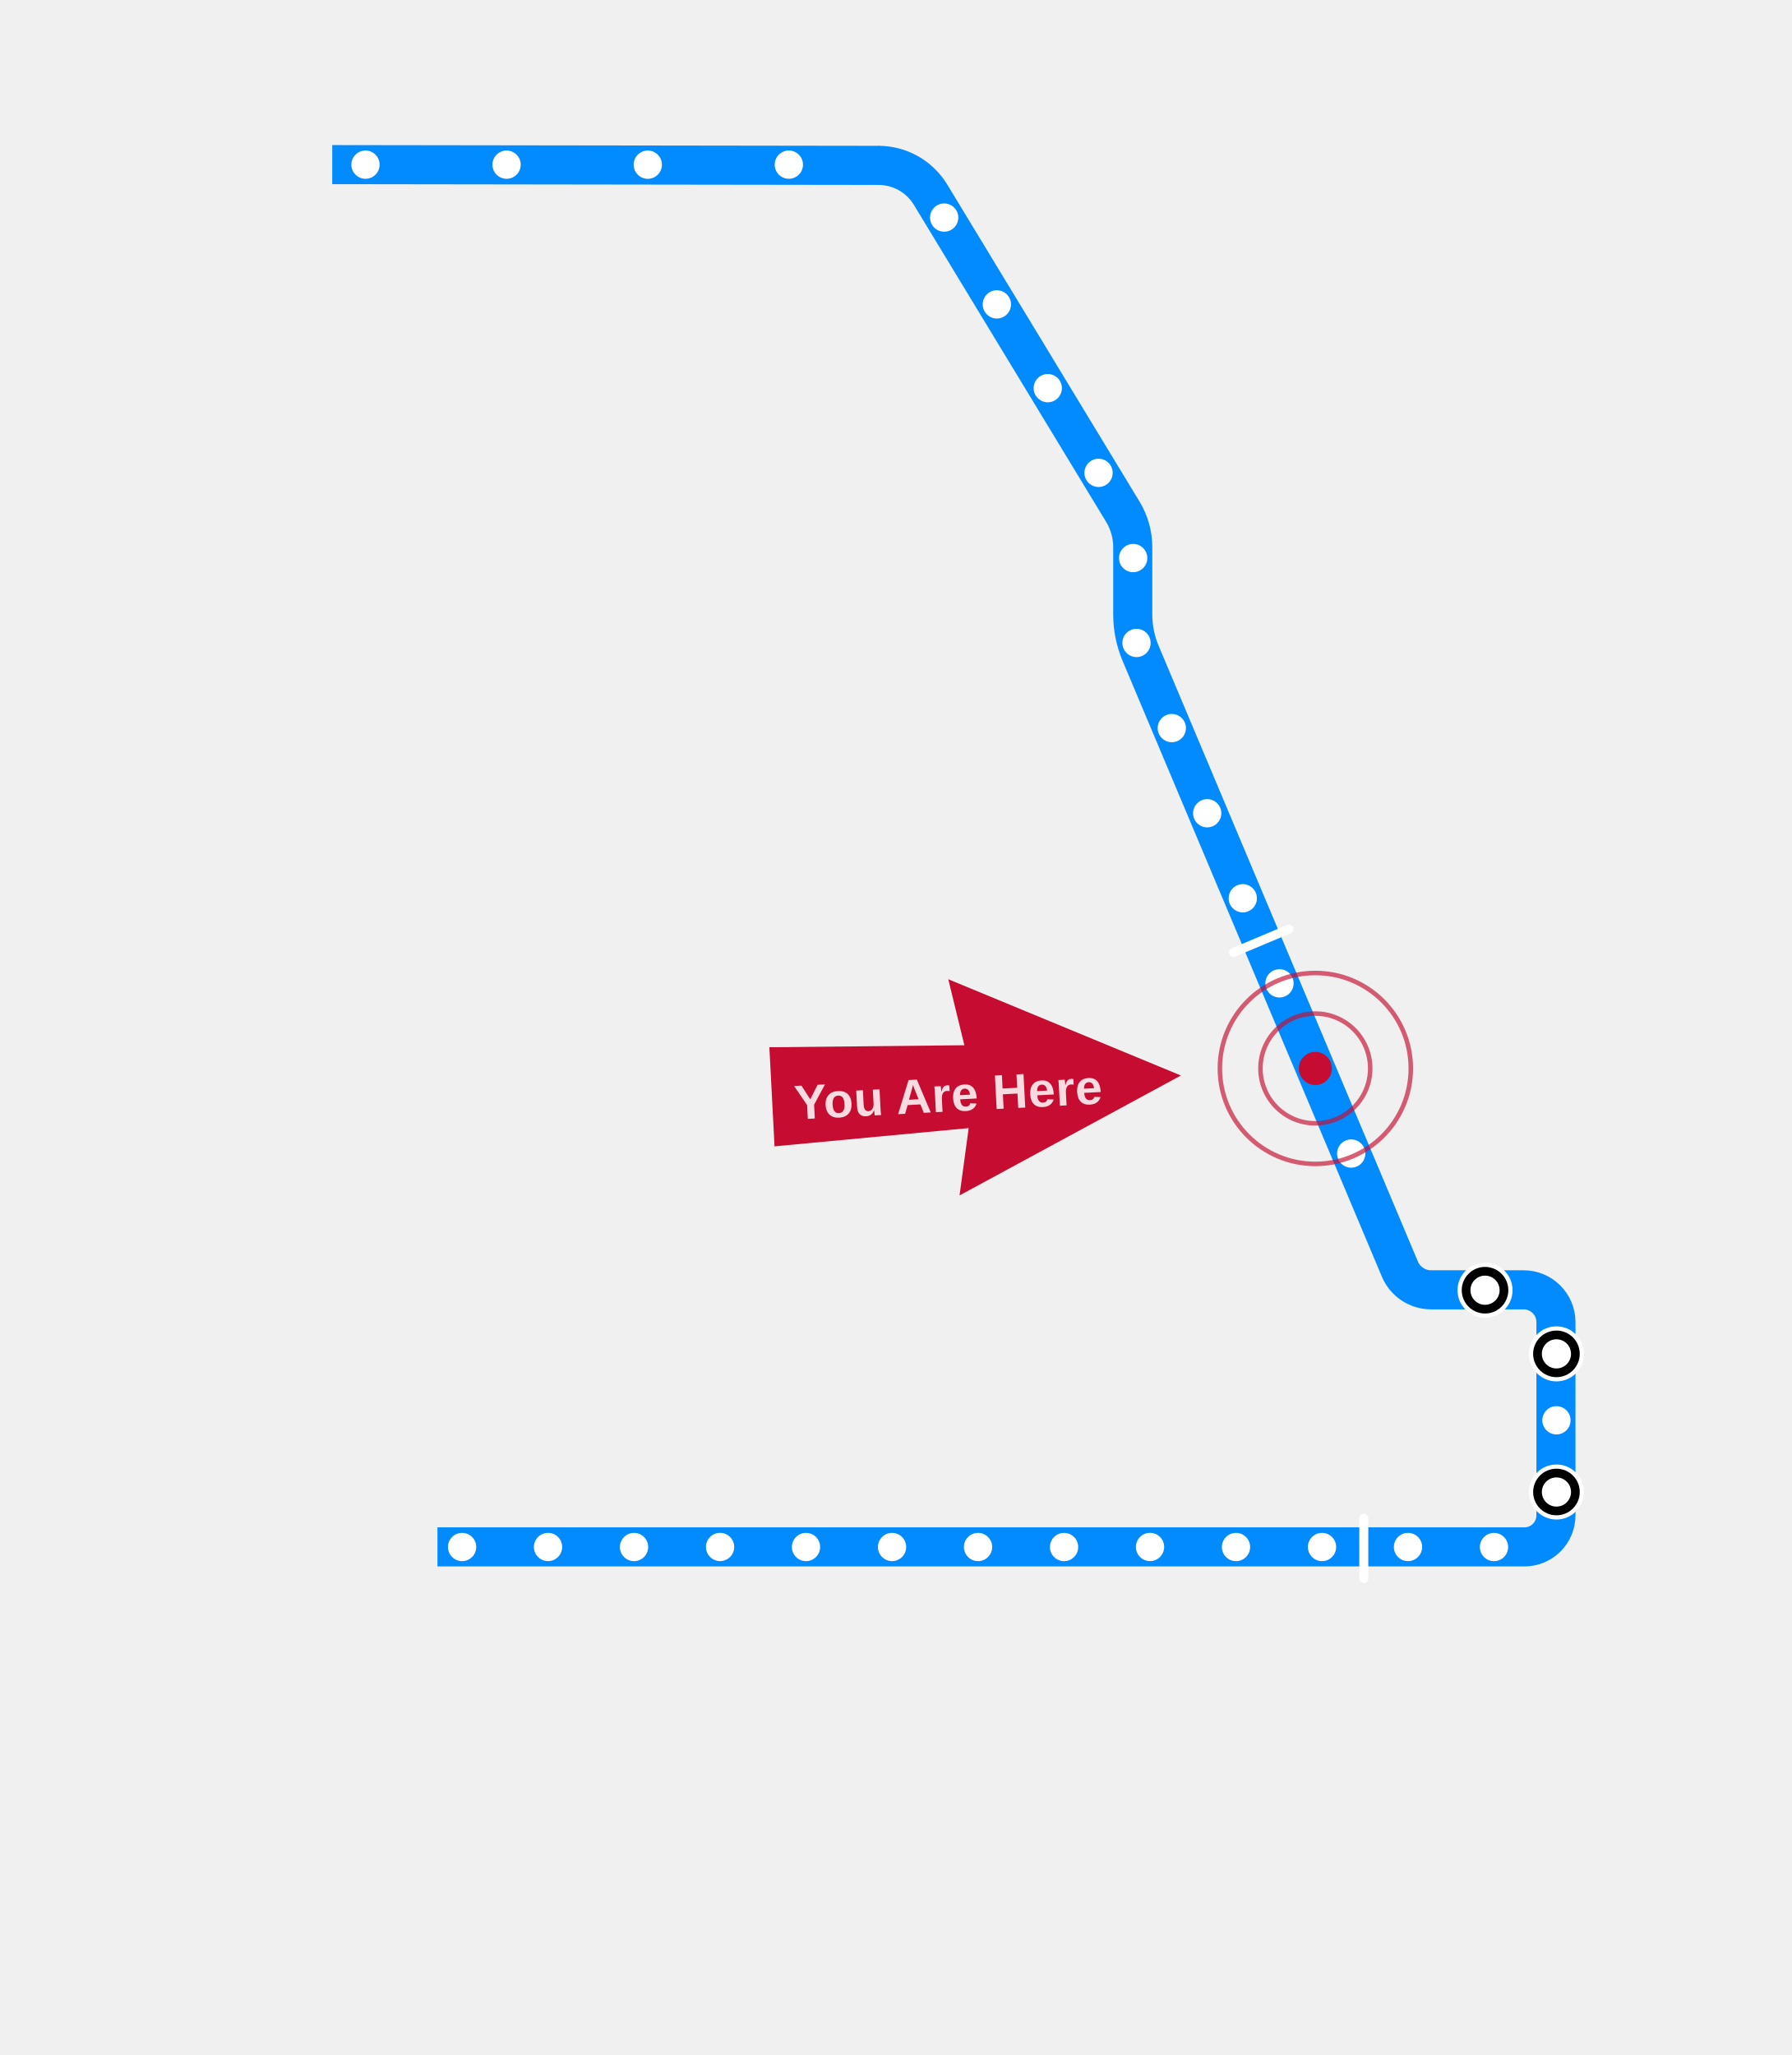
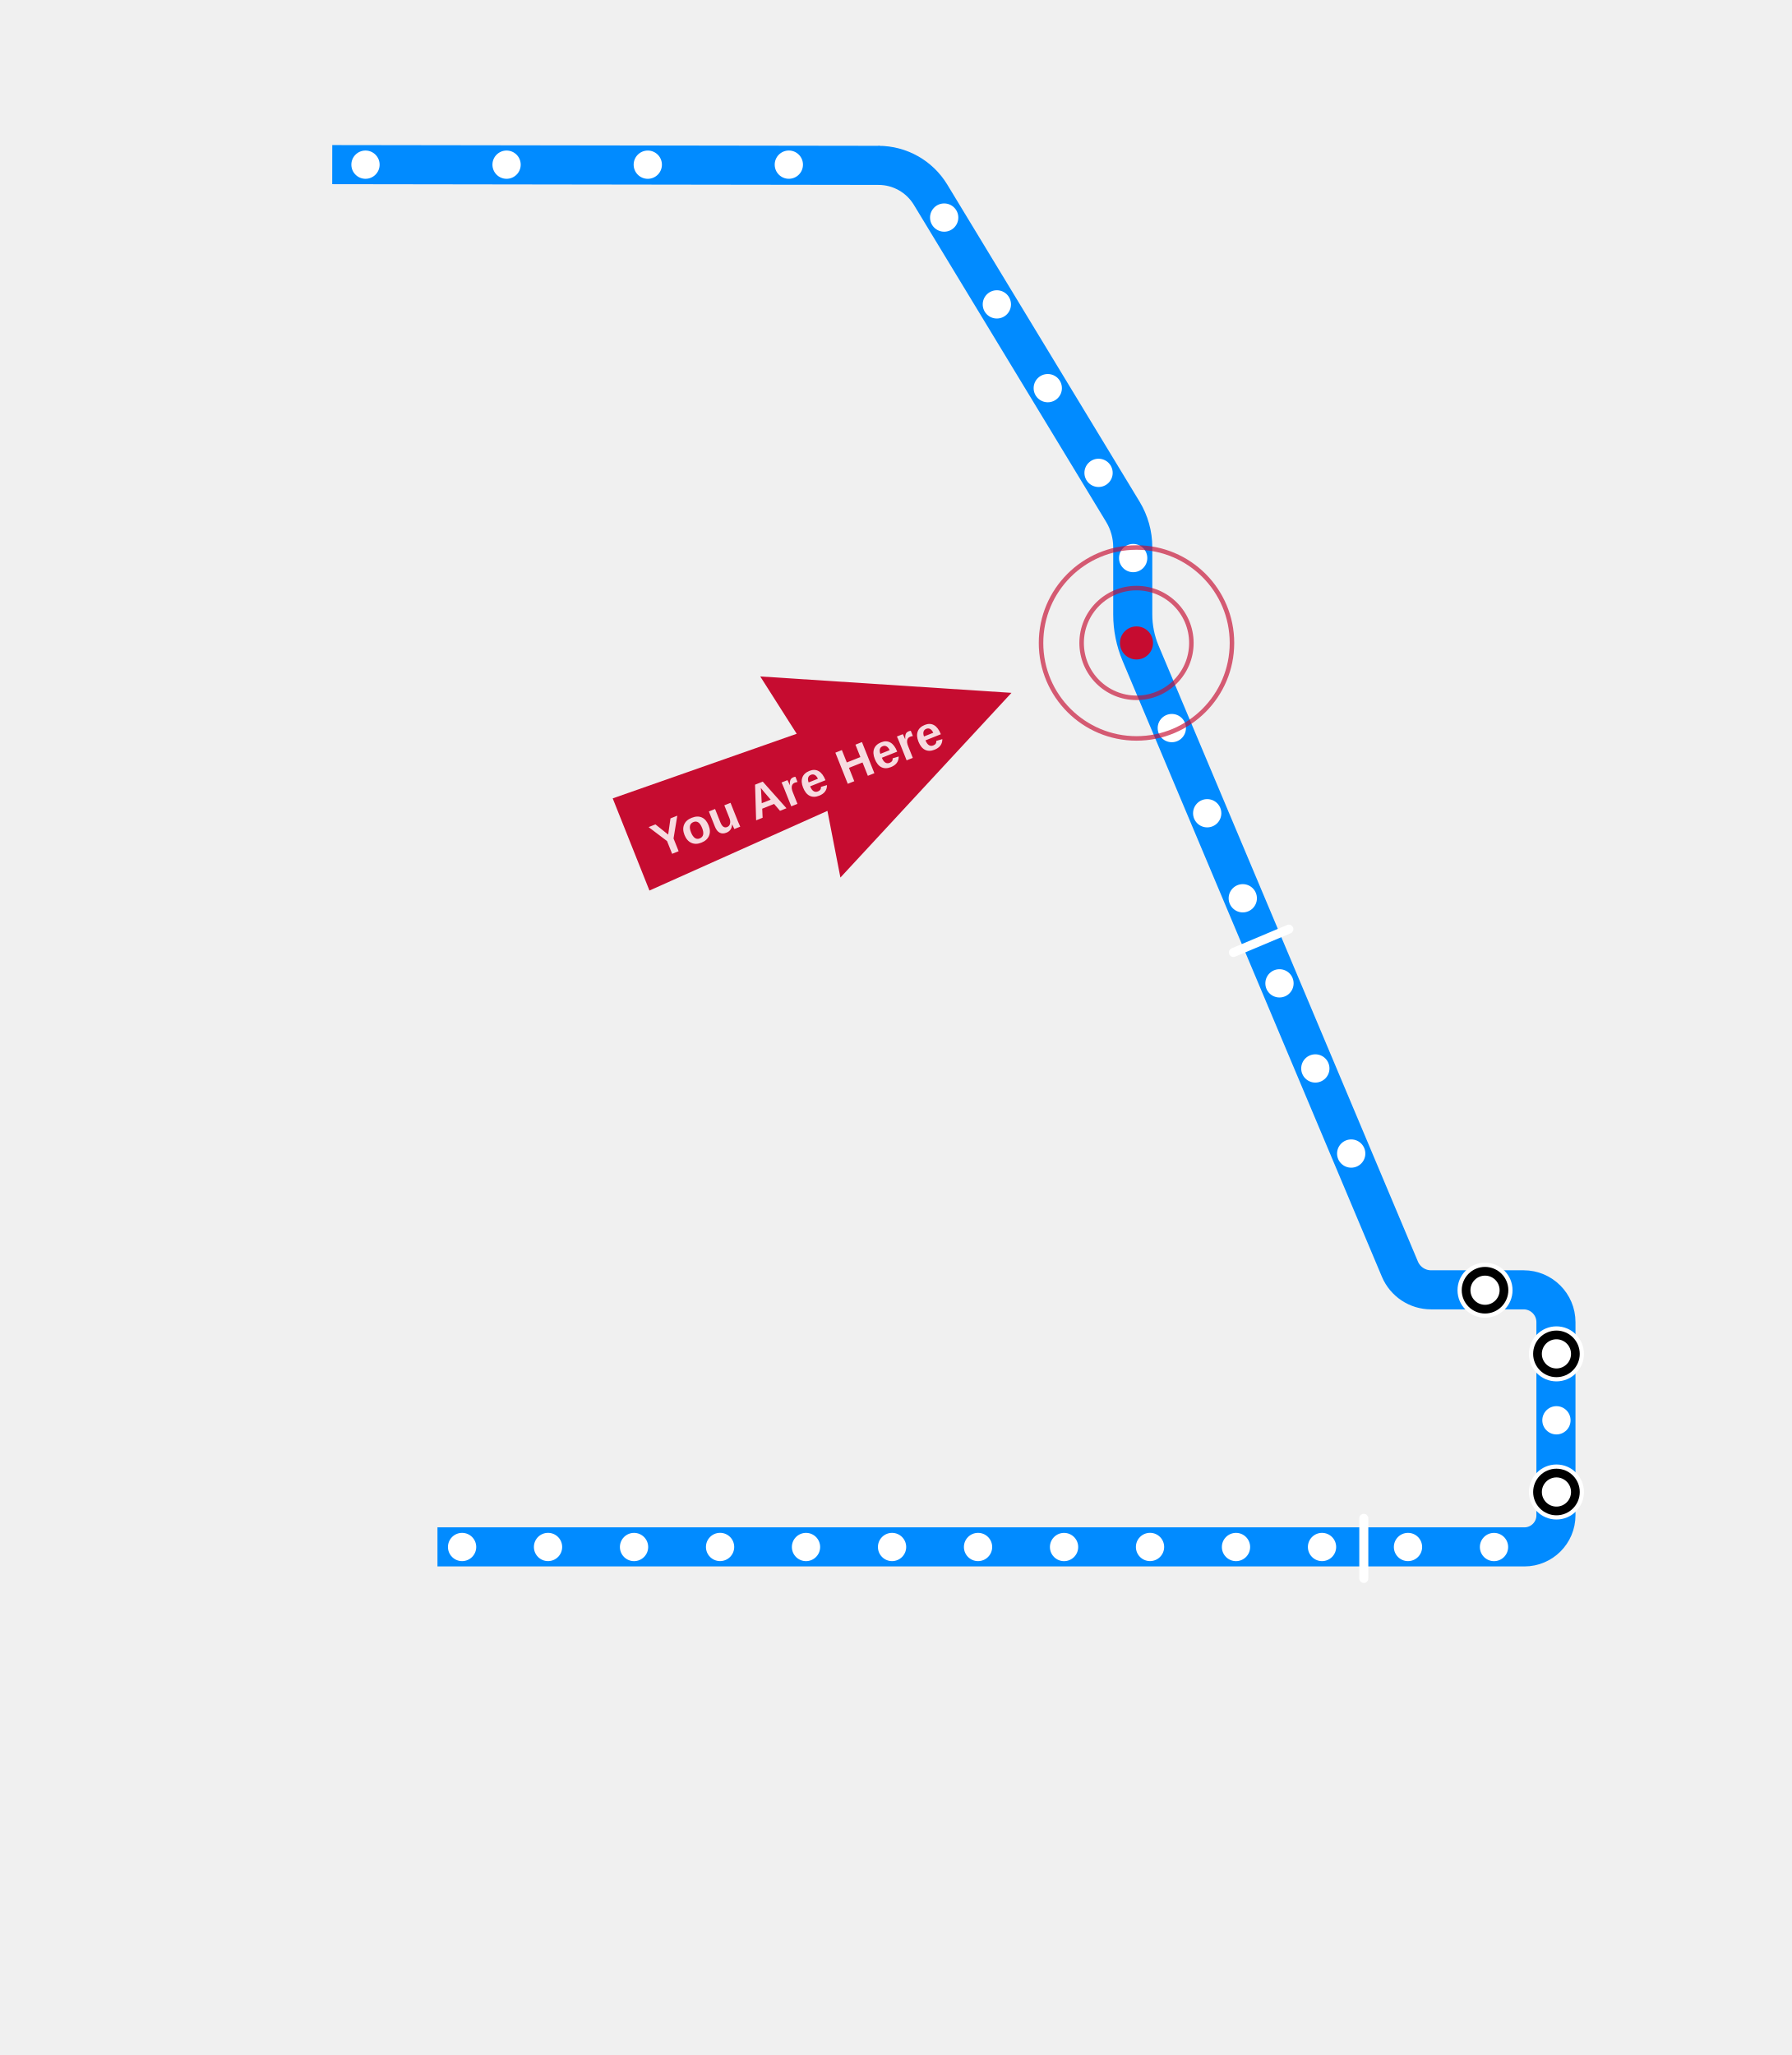
<svg xmlns="http://www.w3.org/2000/svg" width="1192" height="1367" viewBox="-185 -50 1192 1367">
  <path id="Path" fill="#000000" stroke="#018bff" stroke-width="26" d="M 36 59.5 L 400 60.002" />
  <path id="path1" fill="none" stroke="#018bff" stroke-width="26" d="M 400 60 L 399.36 60 C 413.518 60 426.649 67.394 433.99 79.5 L 561.9 290.41 C 566.217 297.525 568.5 305.688 568.5 314.01 L 568.5 358.75 C 568.499 367.615 570.27 376.39 573.71 384.56 L 746.2 794.23 C 749.713 802.575 757.886 808.001 766.94 808 L 828.5 808 C 840.374 808 850 817.626 850 829.5 L 850 958 C 850 969.598 840.598 979 829 979 L 106 979" />
  <path id="path2" fill="#ffffff" stroke="none" d="M 67.52 59.54 C 67.52 64.731 63.311 68.94 58.12 68.94 C 52.929 68.94 48.72 64.731 48.72 59.54 C 48.72 54.349 52.929 50.14 58.12 50.14 C 63.311 50.14 67.52 54.349 67.52 59.54 Z" />
  <path id="path3" fill="#ffffff" stroke="none" d="M 161.37 59.54 C 161.37 64.731 157.161 68.94 151.97 68.94 C 146.779 68.94 142.57 64.731 142.57 59.54 C 142.57 54.349 146.779 50.14 151.97 50.14 C 157.161 50.14 161.37 54.349 161.37 59.54 Z" />
  <path id="path4" fill="#ffffff" stroke="none" d="M 255.3 59.55 C 255.3 64.741 251.091 68.95 245.9 68.95 C 240.709 68.95 236.5 64.741 236.5 59.55 C 236.5 54.359 240.709 50.15 245.9 50.15 C 251.091 50.15 255.3 54.359 255.3 59.55 Z" />
  <path id="path5" fill="#ffffff" stroke="none" d="M 349.13 59.53 C 349.13 64.721 344.921 68.93 339.73 68.93 C 334.539 68.93 330.33 64.721 330.33 59.53 C 330.33 54.339 334.539 50.13 339.73 50.13 C 344.921 50.13 349.13 54.339 349.13 59.53 Z" />
  <path id="path6" fill="#ffffff" stroke="none" d="M 452.46 94.73 C 452.46 99.922 448.251 104.13 443.06 104.13 C 437.869 104.13 433.66 99.922 433.66 94.73 C 433.66 89.539 437.869 85.33 443.06 85.33 C 448.251 85.33 452.46 89.539 452.46 94.73 Z" />
  <path id="path7" fill="#ffffff" stroke="none" d="M 487.5 152.48 C 487.5 157.672 483.291 161.88 478.1 161.88 C 472.909 161.88 468.7 157.672 468.7 152.48 C 468.7 147.289 472.909 143.08 478.1 143.08 C 483.291 143.08 487.5 147.289 487.5 152.48 Z" />
  <path id="path8" fill="#ffffff" stroke="none" d="M 521.37 208.2 C 521.37 213.391 517.161 217.6 511.97 217.6 C 506.779 217.6 502.57 213.391 502.57 208.2 C 502.57 203.009 506.779 198.8 511.97 198.8 C 517.161 198.8 521.37 203.009 521.37 208.2 Z" />
  <path id="path9" fill="#ffffff" stroke="none" d="M 555.15 264.55 C 555.15 269.741 550.941 273.95 545.75 273.95 C 540.559 273.95 536.35 269.741 536.35 264.55 C 536.35 259.359 540.559 255.15 545.75 255.15 C 550.941 255.15 555.15 259.359 555.15 264.55 Z" />
  <path id="path10" fill="#ffffff" stroke="none" d="M 578.17 321.23 C 578.17 326.422 573.961 330.63 568.77 330.63 C 563.579 330.63 559.37 326.422 559.37 321.23 C 559.37 316.039 563.579 311.83 568.77 311.83 C 573.961 311.83 578.17 316.039 578.17 321.23 Z" />
  <path id="path11" fill="#ffffff" stroke="none" d="M 580.39 377.7 C 580.39 382.891 576.181 387.1 570.99 387.1 C 565.799 387.1 561.59 382.891 561.59 377.7 C 561.59 372.509 565.799 368.3 570.99 368.3 C 576.181 368.3 580.39 372.509 580.39 377.7 Z" />
  <path id="path12" fill="#ffffff" stroke="none" d="M 603.88 434.33 C 603.88 439.521 599.671 443.73 594.48 443.73 C 589.289 443.73 585.08 439.521 585.08 434.33 C 585.08 429.139 589.289 424.93 594.48 424.93 C 599.671 424.93 603.88 429.139 603.88 434.33 Z" />
  <path id="path13" fill="#ffffff" stroke="none" d="M 627.42 490.98 C 627.42 496.172 623.211 500.38 618.02 500.38 C 612.829 500.38 608.62 496.172 608.62 490.98 C 608.62 485.789 612.829 481.58 618.02 481.58 C 623.211 481.58 627.42 485.789 627.42 490.98 Z" />
  <path id="path14" fill="#ffffff" stroke="none" d="M 651.09 547.54 C 651.09 552.732 646.881 556.94 641.69 556.94 C 636.499 556.94 632.29 552.732 632.29 547.54 C 632.29 542.349 636.499 538.14 641.69 538.14 C 646.881 538.14 651.09 542.349 651.09 547.54 Z" />
  <path id="path15" fill="#ffffff" stroke="none" d="M 675.5 604.13 C 675.5 609.321 671.292 613.53 666.1 613.53 C 660.909 613.53 656.7 609.321 656.7 604.13 C 656.7 598.939 660.909 594.73 666.1 594.73 C 671.292 594.73 675.5 598.939 675.5 604.13 Z" />
  <path id="path16" fill="#ffffff" stroke="none" d="M 699.35 660.74 C 699.35 665.931 695.141 670.14 689.95 670.14 C 684.759 670.14 680.55 665.931 680.55 660.74 C 680.55 655.549 684.759 651.34 689.95 651.34 C 695.141 651.34 699.35 655.549 699.35 660.74 Z" />
  <path id="path17" fill="#ffffff" stroke="none" d="M 723.21 717.35 C 723.21 722.542 719.001 726.75 713.81 726.75 C 708.619 726.75 704.41 722.542 704.41 717.35 C 704.41 712.159 708.619 707.95 713.81 707.95 C 719.001 707.95 723.21 712.159 723.21 717.35 Z" />
  <path id="path18" fill="#ffffff" stroke="none" d="M 859.73 894.79 C 859.73 899.982 855.521 904.19 850.33 904.19 C 845.139 904.19 840.93 899.982 840.93 894.79 C 840.93 889.599 845.139 885.39 850.33 885.39 C 855.521 885.39 859.73 889.599 859.73 894.79 Z" />
  <path id="path19" fill="#ffffff" stroke="none" d="M 131.78 979.07 C 131.78 984.261 127.571 988.47 122.38 988.47 C 117.189 988.47 112.98 984.261 112.98 979.07 C 112.98 973.879 117.189 969.67 122.38 969.67 C 127.571 969.67 131.78 973.879 131.78 979.07 Z" />
  <path id="path20" fill="#ffffff" stroke="none" d="M 188.95 979.06 C 188.95 984.251 184.741 988.46 179.55 988.46 C 174.359 988.46 170.15 984.251 170.15 979.06 C 170.15 973.869 174.359 969.66 179.55 969.66 C 184.741 969.66 188.95 973.869 188.95 979.06 Z" />
  <path id="path21" fill="#ffffff" stroke="none" d="M 246.16 979.08 C 246.16 984.271 241.951 988.48 236.76 988.48 C 231.569 988.48 227.36 984.271 227.36 979.08 C 227.36 973.889 231.569 969.68 236.76 969.68 C 241.951 969.68 246.16 973.889 246.16 979.08 Z" />
  <path id="path22" fill="#ffffff" stroke="none" d="M 303.39 979.05 C 303.39 984.241 299.181 988.45 293.99 988.45 C 288.799 988.45 284.59 984.241 284.59 979.05 C 284.59 973.859 288.799 969.65 293.99 969.65 C 299.181 969.65 303.39 973.859 303.39 979.05 Z" />
  <path id="path23" fill="#ffffff" stroke="none" d="M 360.55 979.08 C 360.55 984.271 356.341 988.48 351.15 988.48 C 345.959 988.48 341.75 984.271 341.75 979.08 C 341.75 973.889 345.959 969.68 351.15 969.68 C 356.341 969.68 360.55 973.889 360.55 979.08 Z" />
  <path id="path24" fill="#ffffff" stroke="none" d="M 417.79 979.07 C 417.79 984.261 413.581 988.47 408.39 988.47 C 403.199 988.47 398.99 984.261 398.99 979.07 C 398.99 973.879 403.199 969.67 408.39 969.67 C 413.581 969.67 417.79 973.879 417.79 979.07 Z" />
  <path id="path25" fill="#ffffff" stroke="none" d="M 474.99 979.07 C 474.99 984.261 470.781 988.47 465.59 988.47 C 460.399 988.47 456.19 984.261 456.19 979.07 C 456.19 973.879 460.399 969.67 465.59 969.67 C 470.781 969.67 474.99 973.879 474.99 979.07 Z" />
  <path id="path26" fill="#ffffff" stroke="none" d="M 532.2 979.09 C 532.2 984.281 527.991 988.49 522.8 988.49 C 517.609 988.49 513.4 984.281 513.4 979.09 C 513.4 973.898 517.609 969.69 522.8 969.69 C 527.991 969.69 532.2 973.898 532.2 979.09 Z" />
  <path id="path27" fill="#ffffff" stroke="none" d="M 589.39 979.05 C 589.39 984.241 585.181 988.45 579.99 988.45 C 574.799 988.45 570.59 984.241 570.59 979.05 C 570.59 973.859 574.799 969.65 579.99 969.65 C 585.181 969.65 589.39 973.859 589.39 979.05 Z" />
  <path id="path28" fill="#ffffff" stroke="none" d="M 646.58 979.08 C 646.58 984.271 642.371 988.48 637.18 988.48 C 631.989 988.48 627.78 984.271 627.78 979.08 C 627.78 973.889 631.989 969.68 637.18 969.68 C 642.371 969.68 646.58 973.889 646.58 979.08 Z" />
  <path id="path29" fill="#ffffff" stroke="none" d="M 703.8 979.07 C 703.8 984.261 699.591 988.47 694.4 988.47 C 689.208 988.47 685 984.261 685 979.07 C 685 973.879 689.208 969.67 694.4 969.67 C 699.591 969.67 703.8 973.879 703.8 979.07 Z" />
  <path id="path30" fill="#ffffff" stroke="none" d="M 760.99 979.07 C 760.99 984.261 756.781 988.47 751.59 988.47 C 746.398 988.47 742.19 984.261 742.19 979.07 C 742.19 973.879 746.398 969.67 751.59 969.67 C 756.781 969.67 760.99 973.879 760.99 979.07 Z" />
  <path id="path31" fill="#ffffff" stroke="none" d="M 818.2 979.09 C 818.2 984.281 813.991 988.49 808.8 988.49 C 803.609 988.49 799.4 984.281 799.4 979.09 C 799.4 973.898 803.609 969.69 808.8 969.69 C 813.991 969.69 818.2 973.898 818.2 979.09 Z" />
  <clipPath id="clipPath1">
    <path d="M 780 786 L 826 786 L 826 832 L 780 832 Z" />
  </clipPath>
  <path id="path32" fill="#ffffff" stroke="none" clip-path="url(#clipPath1)" d="M 821.13 808.26 C 821.13 818.367 812.937 826.56 802.83 826.56 C 792.723 826.56 784.53 818.367 784.53 808.26 C 784.53 798.153 792.723 789.96 802.83 789.96 C 812.937 789.96 821.13 798.153 821.13 808.26 Z" />
  <path id="path33" fill="#ffffff" stroke="none" d="M 868.63 850.6 C 868.63 860.707 860.437 868.9 850.33 868.9 C 840.223 868.9 832.03 860.707 832.03 850.6 C 832.03 840.493 840.223 832.3 850.33 832.3 C 860.437 832.3 868.63 840.493 868.63 850.6 Z" />
  <path id="path34" fill="#ffffff" stroke="none" d="M 868.64 942.49 C 868.64 952.597 860.447 960.79 850.34 960.79 C 840.233 960.79 832.04 952.597 832.04 942.49 C 832.04 932.383 840.233 924.19 850.34 924.19 C 860.447 924.19 868.64 932.383 868.64 942.49 Z" />
  <path id="path35" fill="#000000" stroke="none" d="M 818.33 808.26 C 818.33 816.82 811.39 823.76 802.83 823.76 C 794.27 823.76 787.33 816.82 787.33 808.26 C 787.33 799.7 794.27 792.76 802.83 792.76 C 811.39 792.76 818.33 799.7 818.33 808.26 Z" />
  <path id="path36" fill="#000000" stroke="none" d="M 865.83 850.6 C 865.83 859.16 858.89 866.1 850.33 866.1 C 841.77 866.1 834.83 859.16 834.83 850.6 C 834.83 842.04 841.77 835.1 850.33 835.1 C 858.89 835.1 865.83 842.04 865.83 850.6 Z" />
  <path id="path37" fill="#000000" stroke="none" d="M 865.84 942.49 C 865.84 951.05 858.9 957.99 850.34 957.99 C 841.78 957.99 834.84 951.05 834.84 942.49 C 834.84 933.93 841.78 926.99 850.34 926.99 C 858.9 926.99 865.84 933.93 865.84 942.49 Z" />
  <path id="path38" fill="#ffffff" stroke="none" d="M 812.53 808.26 C 812.53 813.617 808.187 817.96 802.83 817.96 C 797.473 817.96 793.13 813.617 793.13 808.26 C 793.13 802.903 797.473 798.56 802.83 798.56 C 808.187 798.56 812.53 802.903 812.53 808.26 Z" />
  <path id="path39" fill="#ffffff" stroke="none" d="M 860.03 850.6 C 860.03 855.957 855.687 860.3 850.33 860.3 C 844.973 860.3 840.63 855.957 840.63 850.6 C 840.63 845.243 844.973 840.9 850.33 840.9 C 855.687 840.9 860.03 845.243 860.03 850.6 Z" />
  <path id="path40" fill="#ffffff" stroke="none" d="M 860.04 942.49 C 860.04 947.847 855.697 952.19 850.34 952.19 C 844.983 952.19 840.64 947.847 840.64 942.49 C 840.64 937.133 844.983 932.79 850.34 932.79 C 855.697 932.79 860.04 937.133 860.04 942.49 Z" />
  <path id="divider-damen-division" fill="#000000" stroke="#ffffff" stroke-width="6" stroke-linecap="round" d="M 635.46 583.6 L 672.33 568.07" />
  <path id="divider-uic-clinton" fill="#000000" stroke="#ffffff" stroke-width="6" stroke-linecap="round" d="M 722.19 960 L 722.19 1000" />
-   <circle cx="689.95" cy="660.74" r="36.5" fill="none" stroke="#c60c30" stroke-width="3" opacity="0.66" />
-   <circle cx="689.95" cy="660.74" r="63.5" fill="none" stroke="#c60c30" stroke-width="3" opacity="0.66" />
-   <circle id="coverage-dot" cx="689.95" cy="660.74" r="11" fill="#c60c30" stroke="none" />
-   <g id="you-are-here" transform="translate(-115.24,-165.28) rotate(12.00,715.77,830.71)">
+   <circle cx="570.99" cy="377.7" r="36.5" fill="none" stroke="#c60c30" stroke-width="3" opacity="0.66" />
+   <circle cx="570.99" cy="377.7" r="63.5" fill="none" stroke="#c60c30" stroke-width="3" opacity="0.66" />
+   <circle id="coverage-dot" cx="570.99" cy="377.7" r="11" fill="#c60c30" stroke="none" />
+   <g id="you-are-here" transform="translate(-227.94,-419.83) rotate(-6.75,715.77,830.71)">
    <g id="Group">
      <path id="path44" fill="#c60c30" stroke="none" d="M 461.16 933.009 L 584.958 894.288 L 588.322 939.351 L 715.769 830.71 L 551.095 800.246 L 570.688 840.965 L 444.097 869.253 Z" />
      <g id="g1">
        <text id="You-Are-Here" opacity="0.85" transform="matrix(0.966006 -0.258521 0.258521 0.966006 -206.4752 176.7925)" xml:space="preserve" x="464" y="886" font-family="Arial" font-size="32.4" font-weight="700" fill="#ffffff" letter-spacing="0.312">You Are Here</text>
      </g>
    </g>
  </g>
</svg>
